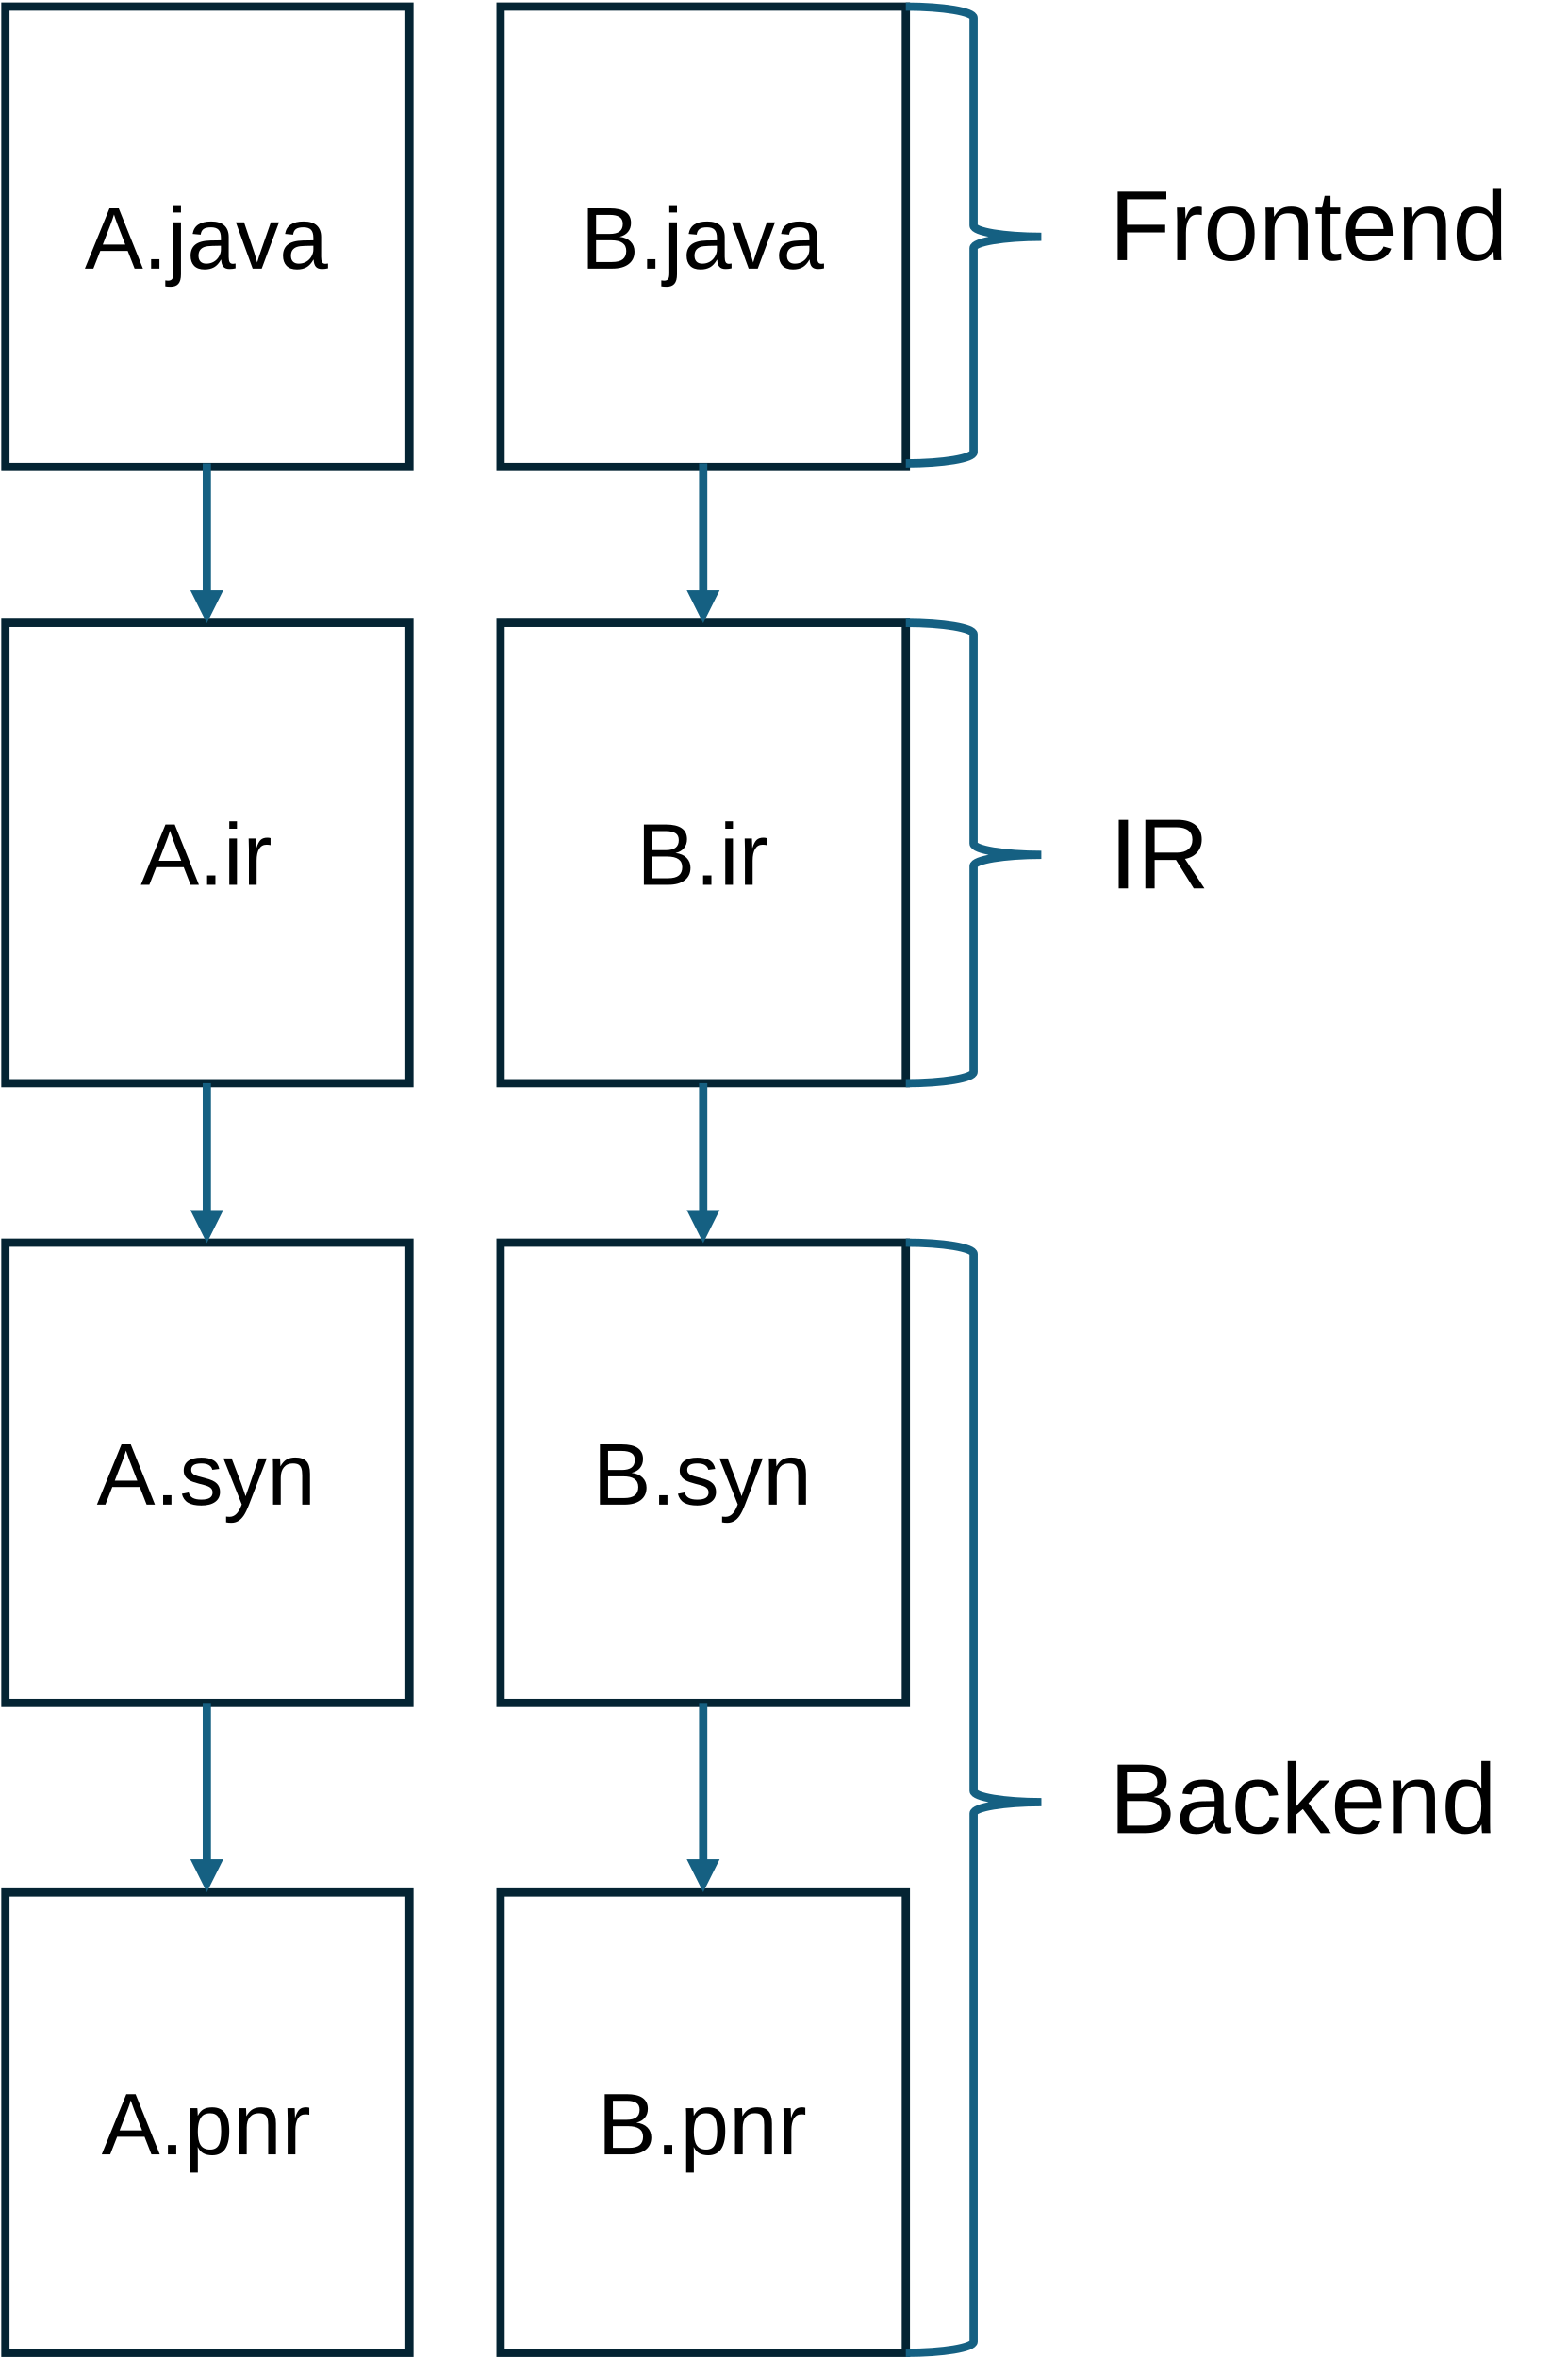
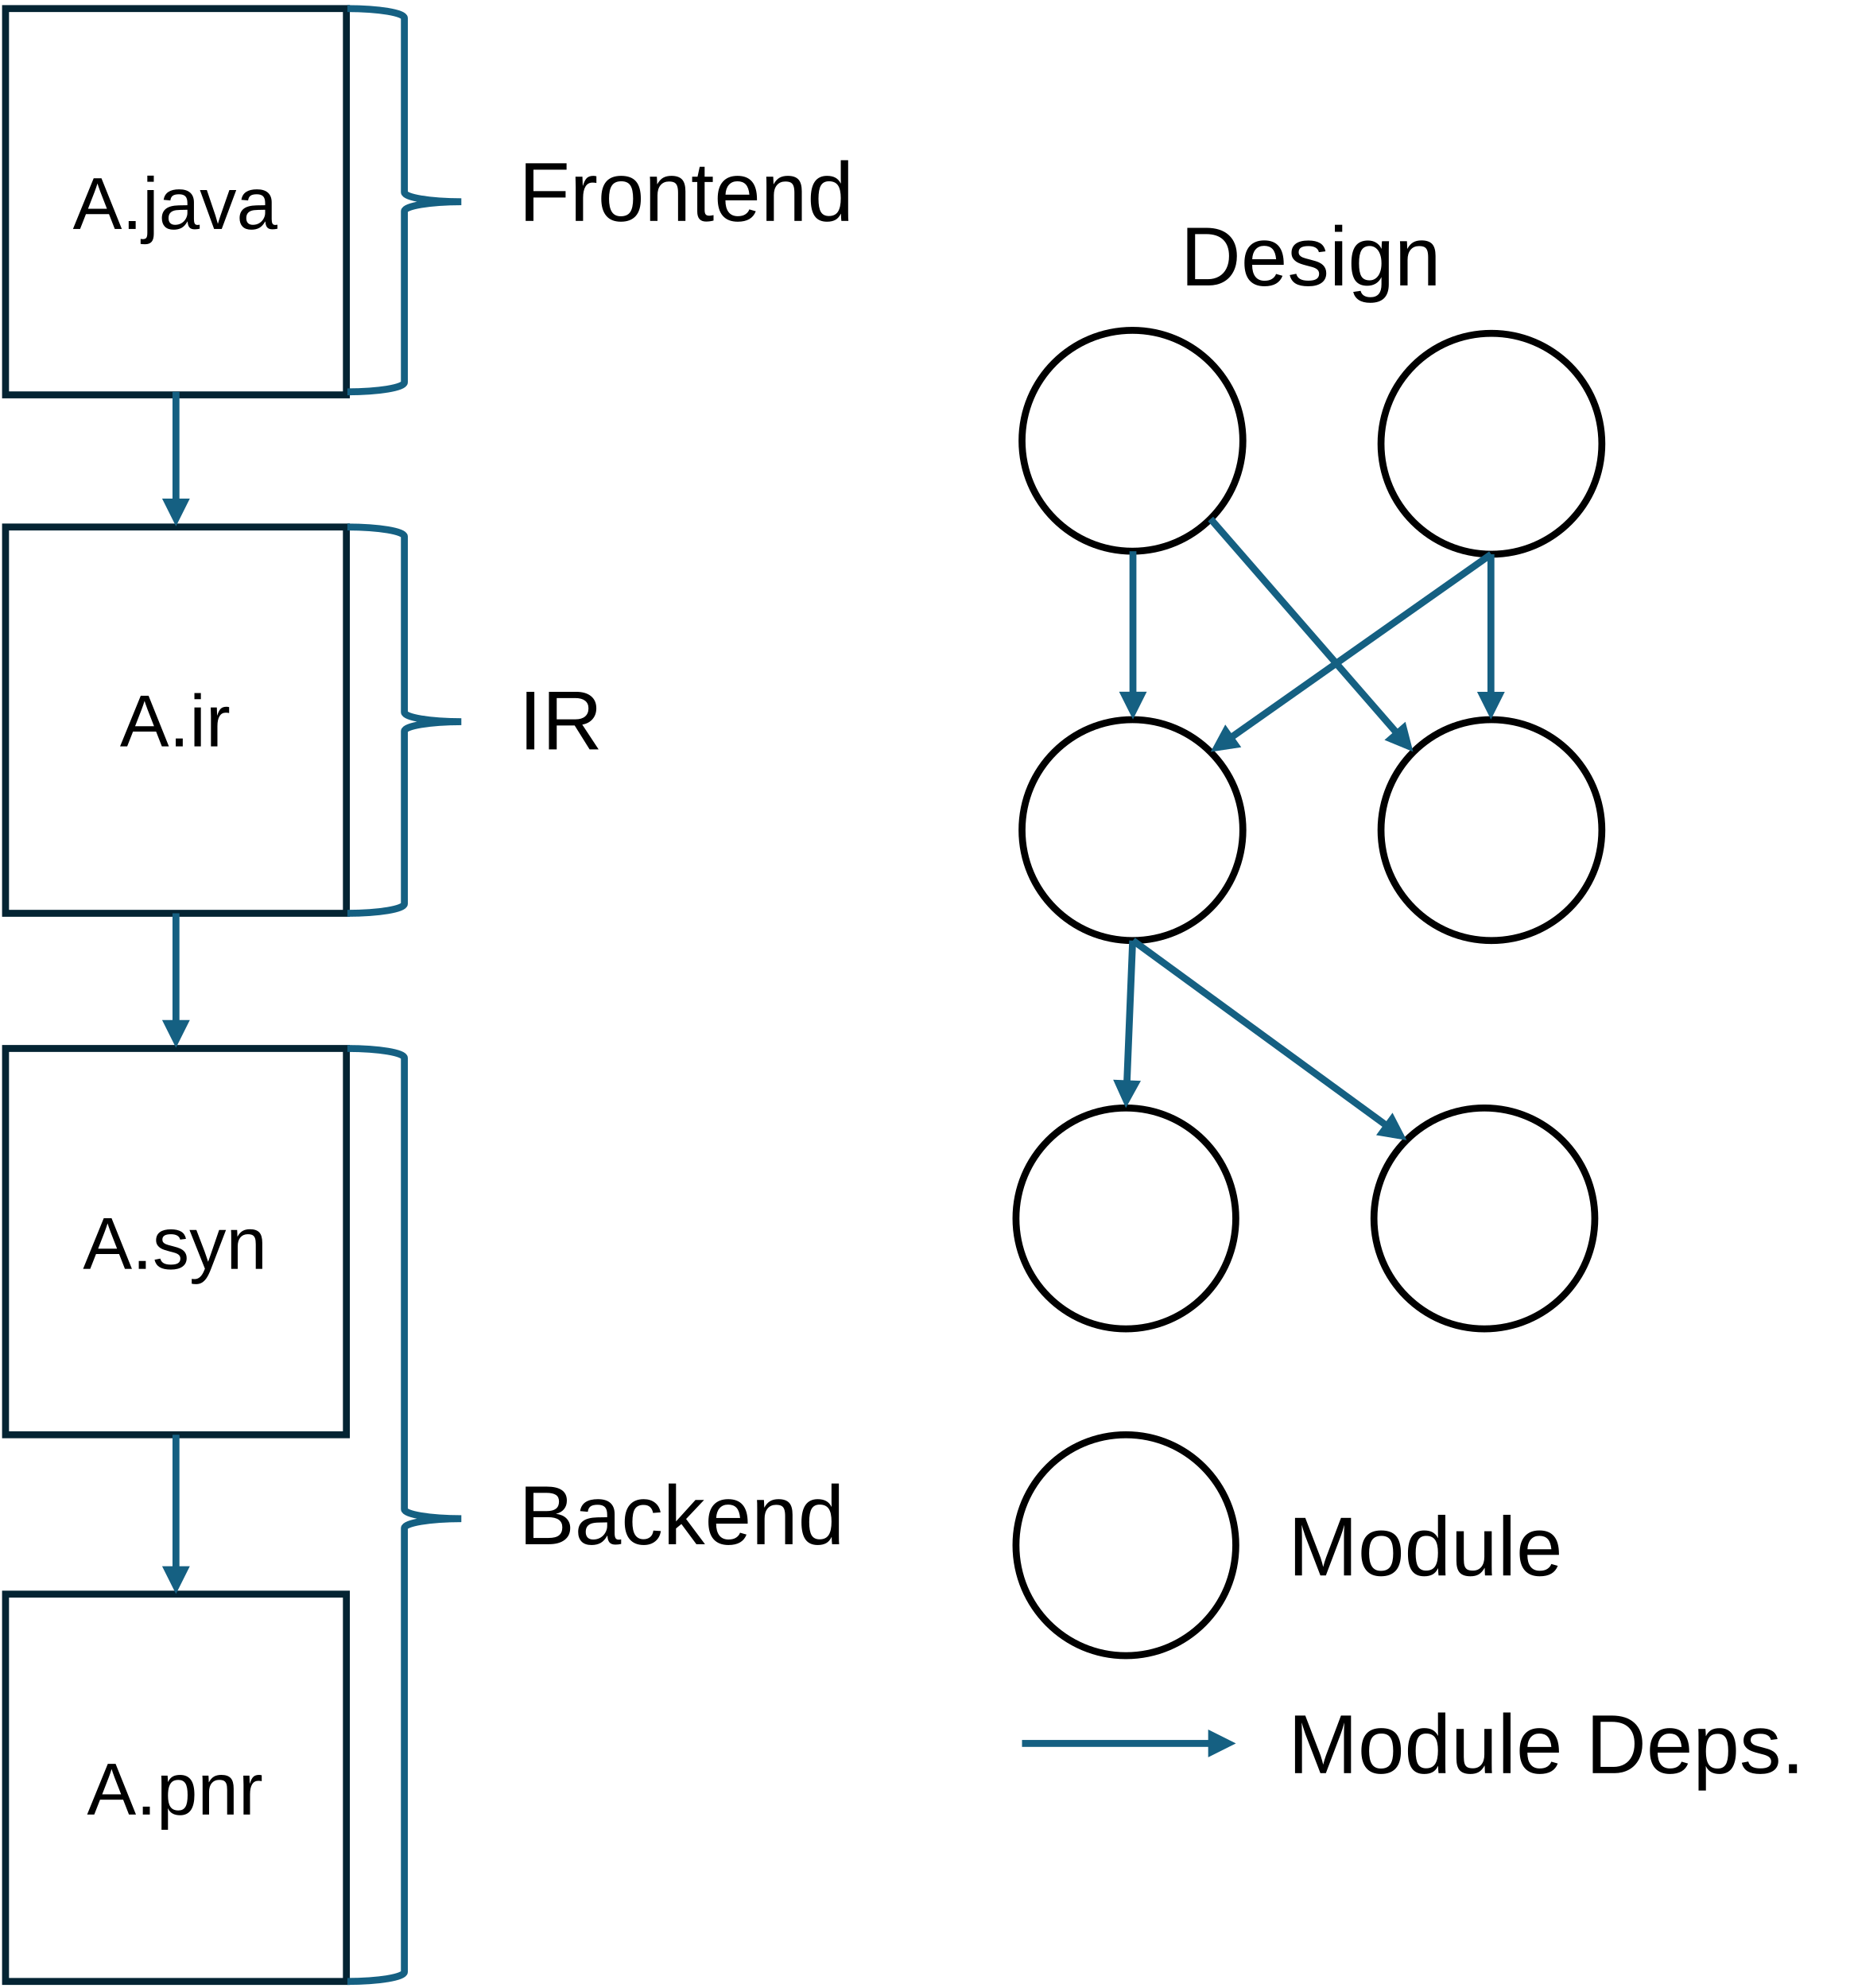
- <svg xmlns="http://www.w3.org/2000/svg" width="1307" height="1966" xml:space="preserve" overflow="hidden">
-   <g transform="translate(-618 -307)">
+ <svg xmlns="http://www.w3.org/2000/svg" width="1838" height="1971" xml:space="preserve" overflow="hidden">
+   <g transform="translate(-366 -210)">
    <g>
-       <rect x="622.5" y="312.5" width="337" height="384" stroke="#042433" stroke-width="6.875" stroke-linecap="butt" stroke-linejoin="miter" stroke-miterlimit="8" stroke-opacity="1" fill="none" />
-       <text fill="#000000" fill-opacity="1" font-family="Arial,Arial_MSFontService,sans-serif" font-style="normal" font-variant="normal" font-weight="400" font-stretch="normal" font-size="73" text-anchor="start" direction="ltr" writing-mode="lr-tb" unicode-bidi="normal" text-decoration="none" transform="matrix(1 0 0 1 688.671 531)">A.java</text>
-       <rect x="1035.5" y="312.5" width="338" height="384" stroke="#042433" stroke-width="6.875" stroke-linecap="butt" stroke-linejoin="miter" stroke-miterlimit="8" stroke-opacity="1" fill="none" />
-       <text fill="#000000" fill-opacity="1" font-family="Arial,Arial_MSFontService,sans-serif" font-style="normal" font-variant="normal" font-weight="400" font-stretch="normal" font-size="73" text-anchor="start" direction="ltr" writing-mode="lr-tb" unicode-bidi="normal" text-decoration="none" transform="matrix(1 0 0 1 1102.37 531)">B.java</text>
-       <rect x="622.5" y="826.5" width="337" height="384" stroke="#042433" stroke-width="6.875" stroke-linecap="butt" stroke-linejoin="miter" stroke-miterlimit="8" stroke-opacity="1" fill="none" />
-       <text fill="#000000" fill-opacity="1" font-family="Arial,Arial_MSFontService,sans-serif" font-style="normal" font-variant="normal" font-weight="400" font-stretch="normal" font-size="73" text-anchor="start" direction="ltr" writing-mode="lr-tb" unicode-bidi="normal" text-decoration="none" transform="matrix(1 0 0 1 735.363 1045)">A.ir</text>
-       <rect x="1035.5" y="826.5" width="338" height="384" stroke="#042433" stroke-width="6.875" stroke-linecap="butt" stroke-linejoin="miter" stroke-miterlimit="8" stroke-opacity="1" fill="none" />
-       <text fill="#000000" fill-opacity="1" font-family="Arial,Arial_MSFontService,sans-serif" font-style="normal" font-variant="normal" font-weight="400" font-stretch="normal" font-size="73" text-anchor="start" direction="ltr" writing-mode="lr-tb" unicode-bidi="normal" text-decoration="none" transform="matrix(1 0 0 1 1149.06 1045)">B.ir</text>
-       <rect x="622.5" y="1343.5" width="337" height="384" stroke="#042433" stroke-width="6.875" stroke-linecap="butt" stroke-linejoin="miter" stroke-miterlimit="8" stroke-opacity="1" fill="none" />
-       <text fill="#000000" fill-opacity="1" font-family="Arial,Arial_MSFontService,sans-serif" font-style="normal" font-variant="normal" font-weight="400" font-stretch="normal" font-size="73" text-anchor="start" direction="ltr" writing-mode="lr-tb" unicode-bidi="normal" text-decoration="none" transform="matrix(1 0 0 1 698.697 1562)">A.syn</text>
-       <rect x="1035.5" y="1343.5" width="338" height="384" stroke="#042433" stroke-width="6.875" stroke-linecap="butt" stroke-linejoin="miter" stroke-miterlimit="8" stroke-opacity="1" fill="none" />
-       <text fill="#000000" fill-opacity="1" font-family="Arial,Arial_MSFontService,sans-serif" font-style="normal" font-variant="normal" font-weight="400" font-stretch="normal" font-size="73" text-anchor="start" direction="ltr" writing-mode="lr-tb" unicode-bidi="normal" text-decoration="none" transform="matrix(1 0 0 1 1112.39 1562)">B.syn</text>
-       <path d="M793.938 693.5 793.938 803.899 787.063 803.899 787.063 693.5ZM804.25 799.315 790.5 826.815 776.75 799.315Z" fill="#156082" fill-rule="nonzero" fill-opacity="1" />
-       <path d="M1207.94 693.5 1207.94 803.899 1201.06 803.899 1201.06 693.5ZM1218.25 799.315 1204.5 826.815 1190.75 799.315Z" fill="#156082" fill-rule="nonzero" fill-opacity="1" />
-       <path d="M1207.94 1210.5 1207.94 1320.9 1201.06 1320.9 1201.06 1210.5ZM1218.25 1316.32 1204.5 1343.82 1190.75 1316.32Z" fill="#156082" fill-rule="nonzero" fill-opacity="1" />
-       <path d="M793.938 1210.5 793.938 1320.9 787.063 1320.9 787.063 1210.5ZM804.25 1316.32 790.5 1343.82 776.75 1316.32Z" fill="#156082" fill-rule="nonzero" fill-opacity="1" />
-       <rect x="622.5" y="1885.5" width="337" height="384" stroke="#042433" stroke-width="6.875" stroke-linecap="butt" stroke-linejoin="miter" stroke-miterlimit="8" stroke-opacity="1" fill="none" />
-       <text fill="#000000" fill-opacity="1" font-family="Arial,Arial_MSFontService,sans-serif" font-style="normal" font-variant="normal" font-weight="400" font-stretch="normal" font-size="73" text-anchor="start" direction="ltr" writing-mode="lr-tb" unicode-bidi="normal" text-decoration="none" transform="matrix(1 0 0 1 702.707 2104)">A.pnr</text>
-       <rect x="1035.5" y="1885.5" width="338" height="384" stroke="#042433" stroke-width="6.875" stroke-linecap="butt" stroke-linejoin="miter" stroke-miterlimit="8" stroke-opacity="1" fill="none" />
-       <text fill="#000000" fill-opacity="1" font-family="Arial,Arial_MSFontService,sans-serif" font-style="normal" font-variant="normal" font-weight="400" font-stretch="normal" font-size="73" text-anchor="start" direction="ltr" writing-mode="lr-tb" unicode-bidi="normal" text-decoration="none" transform="matrix(1 0 0 1 1116.4 2104)">B.pnr</text>
-       <path d="M1207.94 1727.5 1207.94 1862.41 1201.06 1862.41 1201.06 1727.5ZM1218.25 1857.83 1204.5 1885.33 1190.75 1857.83Z" fill="#156082" fill-rule="nonzero" fill-opacity="1" />
-       <path d="M793.938 1727.5 793.938 1862.41 787.063 1862.41 787.063 1727.5ZM804.25 1857.83 790.5 1885.33 776.75 1857.83Z" fill="#156082" fill-rule="nonzero" fill-opacity="1" />
-       <path d="M1373.5 312.5C1404.7 312.5 1430 316.716 1430 321.916L1430 495.1C1430 500.3 1455.3 504.516 1486.5 504.516 1455.3 504.516 1430 508.732 1430 513.932L1430 684.084C1430 689.284 1404.7 693.5 1373.5 693.5" stroke="#156082" stroke-width="6.875" stroke-linecap="butt" stroke-linejoin="miter" stroke-miterlimit="8" stroke-opacity="1" fill="none" fill-rule="evenodd" />
-       <text fill="#000000" fill-opacity="1" font-family="Arial,Arial_MSFontService,sans-serif" font-style="normal" font-variant="normal" font-weight="400" font-stretch="normal" font-size="83" text-anchor="start" direction="ltr" writing-mode="lr-tb" unicode-bidi="normal" text-decoration="none" transform="matrix(1 0 0 1 1543.4 1836)">Backend</text>
-       <path d="M1373.5 826.5C1404.7 826.5 1430 830.716 1430 835.916L1430 1010.61C1430 1015.81 1455.3 1020.03 1486.5 1020.03 1455.3 1020.03 1430 1024.24 1430 1029.44L1430 1201.08C1430 1206.28 1404.7 1210.5 1373.5 1210.5" stroke="#156082" stroke-width="6.875" stroke-linecap="butt" stroke-linejoin="miter" stroke-miterlimit="8" stroke-opacity="1" fill="none" fill-rule="evenodd" />
-       <text fill="#000000" fill-opacity="1" font-family="Arial,Arial_MSFontService,sans-serif" font-style="normal" font-variant="normal" font-weight="400" font-stretch="normal" font-size="83" text-anchor="start" direction="ltr" writing-mode="lr-tb" unicode-bidi="normal" text-decoration="none" transform="matrix(1 0 0 1 1543.4 1048)">IR</text>
-       <path d="M1373.5 1343.5C1404.72 1343.5 1430.03 1347.72 1430.03 1352.92L1430.03 1800.76C1430.03 1805.97 1455.34 1810.19 1486.56 1810.19 1455.34 1810.19 1430.03 1814.4 1430.03 1819.61L1430.03 2260.08C1430.03 2265.28 1404.72 2269.5 1373.5 2269.5" stroke="#156082" stroke-width="6.875" stroke-linecap="butt" stroke-linejoin="miter" stroke-miterlimit="8" stroke-opacity="1" fill="none" fill-rule="evenodd" />
-       <text fill="#000000" fill-opacity="1" font-family="Arial,Arial_MSFontService,sans-serif" font-style="normal" font-variant="normal" font-weight="400" font-stretch="normal" font-size="83" text-anchor="start" direction="ltr" writing-mode="lr-tb" unicode-bidi="normal" text-decoration="none" transform="matrix(1 0 0 1 1543.4 524)">Frontend</text>
+       <rect x="371.5" y="218.5" width="338" height="383" stroke="#042433" stroke-width="6.875" stroke-linecap="butt" stroke-linejoin="miter" stroke-miterlimit="8" stroke-opacity="1" fill="none" />
+       <text fill="#000000" fill-opacity="1" font-family="Arial,Arial_MSFontService,sans-serif" font-style="normal" font-variant="normal" font-weight="400" font-stretch="normal" font-size="73" text-anchor="start" direction="ltr" writing-mode="lr-tb" unicode-bidi="normal" text-decoration="none" transform="matrix(1 0 0 1 438.239 437)">A.java</text>
+       <rect x="371.5" y="732.5" width="338" height="383" stroke="#042433" stroke-width="6.875" stroke-linecap="butt" stroke-linejoin="miter" stroke-miterlimit="8" stroke-opacity="1" fill="none" />
+       <text fill="#000000" fill-opacity="1" font-family="Arial,Arial_MSFontService,sans-serif" font-style="normal" font-variant="normal" font-weight="400" font-stretch="normal" font-size="73" text-anchor="start" direction="ltr" writing-mode="lr-tb" unicode-bidi="normal" text-decoration="none" transform="matrix(1 0 0 1 484.932 950)">A.ir</text>
+       <rect x="371.5" y="1249.5" width="338" height="383" stroke="#042433" stroke-width="6.875" stroke-linecap="butt" stroke-linejoin="miter" stroke-miterlimit="8" stroke-opacity="1" fill="none" />
+       <text fill="#000000" fill-opacity="1" font-family="Arial,Arial_MSFontService,sans-serif" font-style="normal" font-variant="normal" font-weight="400" font-stretch="normal" font-size="73" text-anchor="start" direction="ltr" writing-mode="lr-tb" unicode-bidi="normal" text-decoration="none" transform="matrix(1 0 0 1 448.265 1468)">A.syn</text>
+       <path d="M543.937 598.5 543.938 708.899 537.063 708.899 537.062 598.5ZM554.25 704.315 540.5 731.815 526.75 704.315Z" fill="#156082" fill-rule="nonzero" fill-opacity="1" />
+       <path d="M543.937 1115.5 543.938 1225.9 537.063 1225.9 537.062 1115.5ZM554.25 1221.32 540.5 1248.82 526.75 1221.32Z" fill="#156082" fill-rule="nonzero" fill-opacity="1" />
+       <rect x="371.5" y="1790.5" width="338" height="384" stroke="#042433" stroke-width="6.875" stroke-linecap="butt" stroke-linejoin="miter" stroke-miterlimit="8" stroke-opacity="1" fill="none" />
+       <text fill="#000000" fill-opacity="1" font-family="Arial,Arial_MSFontService,sans-serif" font-style="normal" font-variant="normal" font-weight="400" font-stretch="normal" font-size="73" text-anchor="start" direction="ltr" writing-mode="lr-tb" unicode-bidi="normal" text-decoration="none" transform="matrix(1 0 0 1 452.275 2009)">A.pnr</text>
+       <path d="M543.937 1632.5 543.938 1767.41 537.063 1767.41 537.062 1632.5ZM554.25 1762.83 540.5 1790.33 526.75 1762.83Z" fill="#156082" fill-rule="nonzero" fill-opacity="1" />
+       <path d="M710.5 218.5C741.704 218.5 767 222.716 767 227.917L767 400.596C767 405.797 792.296 410.013 823.5 410.013 792.296 410.013 767 414.229 767 419.429L767 589.083C767 594.284 741.704 598.5 710.5 598.5" stroke="#156082" stroke-width="6.875" stroke-linecap="butt" stroke-linejoin="miter" stroke-miterlimit="8" stroke-opacity="1" fill="none" fill-rule="evenodd" />
+       <text fill="#000000" fill-opacity="1" font-family="Arial,Arial_MSFontService,sans-serif" font-style="normal" font-variant="normal" font-weight="400" font-stretch="normal" font-size="83" text-anchor="start" direction="ltr" writing-mode="lr-tb" unicode-bidi="normal" text-decoration="none" transform="matrix(1 0 0 1 880.467 1741)">Backend</text>
+       <path d="M710.5 732.5C741.704 732.5 767 736.716 767 741.916L767 916.108C767 921.308 792.296 925.524 823.5 925.524 792.296 925.524 767 929.74 767 934.94L767 1106.08C767 1111.28 741.704 1115.5 710.5 1115.5" stroke="#156082" stroke-width="6.875" stroke-linecap="butt" stroke-linejoin="miter" stroke-miterlimit="8" stroke-opacity="1" fill="none" fill-rule="evenodd" />
+       <text fill="#000000" fill-opacity="1" font-family="Arial,Arial_MSFontService,sans-serif" font-style="normal" font-variant="normal" font-weight="400" font-stretch="normal" font-size="83" text-anchor="start" direction="ltr" writing-mode="lr-tb" unicode-bidi="normal" text-decoration="none" transform="matrix(1 0 0 1 880.467 953)">IR</text>
+       <path d="M710.5 1249.5C741.704 1249.5 767.001 1253.72 767.001 1258.92L767.001 1706.27C767.001 1711.47 792.297 1715.68 823.501 1715.68 792.297 1715.68 767.001 1719.9 767.001 1725.1L767.001 2165.08C767.001 2170.28 741.704 2174.5 710.5 2174.5" stroke="#156082" stroke-width="6.875" stroke-linecap="butt" stroke-linejoin="miter" stroke-miterlimit="8" stroke-opacity="1" fill="none" fill-rule="evenodd" />
+       <text fill="#000000" fill-opacity="1" font-family="Arial,Arial_MSFontService,sans-serif" font-style="normal" font-variant="normal" font-weight="400" font-stretch="normal" font-size="83" text-anchor="start" direction="ltr" writing-mode="lr-tb" unicode-bidi="normal" text-decoration="none" transform="matrix(1 0 0 1 880.467 429)">Frontend</text>
+       <path d="M1379.5 647C1379.5 586.525 1428.52 537.5 1489 537.5 1549.48 537.5 1598.5 586.525 1598.5 647 1598.5 707.475 1549.48 756.5 1489 756.5 1428.52 756.5 1379.5 707.475 1379.5 647Z" stroke="#000000" stroke-width="6.875" stroke-linecap="butt" stroke-linejoin="miter" stroke-miterlimit="8" stroke-opacity="1" fill="none" fill-rule="evenodd" />
+       <path d="M1379.5 1033C1379.5 972.525 1428.52 923.5 1489 923.5 1549.48 923.5 1598.5 972.525 1598.5 1033 1598.5 1093.48 1549.48 1142.5 1489 1142.5 1428.52 1142.5 1379.5 1093.48 1379.5 1033Z" stroke="#000000" stroke-width="6.875" stroke-linecap="butt" stroke-linejoin="miter" stroke-miterlimit="8" stroke-opacity="1" fill="none" fill-rule="evenodd" />
+       <path d="M1735.5 650C1735.5 589.525 1784.52 540.5 1845 540.5 1905.48 540.5 1954.5 589.525 1954.5 650 1954.5 710.475 1905.48 759.5 1845 759.5 1784.52 759.5 1735.5 710.475 1735.5 650Z" stroke="#000000" stroke-width="6.875" stroke-linecap="butt" stroke-linejoin="miter" stroke-miterlimit="8" stroke-opacity="1" fill="none" fill-rule="evenodd" />
+       <path d="M1735.5 1033C1735.5 972.525 1784.52 923.5 1845 923.5 1905.48 923.5 1954.5 972.525 1954.5 1033 1954.5 1093.48 1905.48 1142.5 1845 1142.5 1784.52 1142.5 1735.5 1093.48 1735.5 1033Z" stroke="#000000" stroke-width="6.875" stroke-linecap="butt" stroke-linejoin="miter" stroke-miterlimit="8" stroke-opacity="1" fill="none" fill-rule="evenodd" />
+       <path d="M1373.5 1418C1373.5 1357.52 1422.3 1308.5 1482.5 1308.5 1542.7 1308.5 1591.5 1357.52 1591.5 1418 1591.5 1478.48 1542.7 1527.5 1482.5 1527.5 1422.3 1527.5 1373.5 1478.48 1373.5 1418Z" stroke="#000000" stroke-width="6.875" stroke-linecap="butt" stroke-linejoin="miter" stroke-miterlimit="8" stroke-opacity="1" fill="none" fill-rule="evenodd" />
+       <path d="M1728.5 1418C1728.5 1357.52 1777.52 1308.5 1838 1308.5 1898.47 1308.5 1947.5 1357.52 1947.5 1418 1947.5 1478.48 1898.47 1527.5 1838 1527.5 1777.52 1527.5 1728.5 1478.48 1728.5 1418Z" stroke="#000000" stroke-width="6.875" stroke-linecap="butt" stroke-linejoin="miter" stroke-miterlimit="8" stroke-opacity="1" fill="none" fill-rule="evenodd" />
+       <path d="M1569.09 722.244 1754.92 935.828 1749.73 940.34 1563.91 726.756ZM1759.69 925.601 1767.37 955.373 1738.94 943.651Z" fill="#156082" fill-rule="nonzero" fill-opacity="1" />
+       <path d="M1492.94 756.5 1492.94 900.37 1486.06 900.37 1486.06 756.5ZM1503.25 895.786 1489.5 923.287 1475.75 895.787Z" fill="#156082" fill-rule="nonzero" fill-opacity="1" />
+       <path d="M1.979-2.81 261.469 179.957 257.51 185.578-1.979 2.81ZM263.66 168.886 278.225 195.963 247.824 191.369Z" fill="#156082" fill-rule="nonzero" fill-opacity="1" transform="matrix(-1 0 0 1 1844.72 759.5)" />
+       <path d="M3.438-7.56812e-06 3.438 141.004-3.437 141.004-3.438 7.56812e-06ZM13.75 136.42 0 163.92-13.75 136.42Z" fill="#156082" fill-rule="nonzero" fill-opacity="1" transform="matrix(-1 0 0 1 1844.5 759.5)" />
+       <path d="M3.435-0.139 9.21 142.959 2.34 143.237-3.435 0.139ZM19.329 137.964 6.699 165.996-8.149 139.073Z" fill="#156082" fill-rule="nonzero" fill-opacity="1" transform="matrix(-1 0 0 1 1489.2 1142.5)" />
+       <path d="M1491.53 1139.72 1744.54 1324.26 1740.48 1329.81 1487.47 1145.28ZM1746.91 1313.23 1761.03 1340.54 1730.7 1335.44Z" fill="#156082" fill-rule="nonzero" fill-opacity="1" />
+       <path d="M1373.5 1742C1373.5 1681.52 1422.3 1632.5 1482.5 1632.5 1542.7 1632.5 1591.5 1681.52 1591.5 1742 1591.5 1802.48 1542.7 1851.5 1482.5 1851.5 1422.3 1851.5 1373.5 1802.48 1373.5 1742Z" stroke="#000000" stroke-width="6.875" stroke-linecap="butt" stroke-linejoin="miter" stroke-miterlimit="8" stroke-opacity="1" fill="none" fill-rule="evenodd" />
+       <text fill="#000000" fill-opacity="1" font-family="Arial,Arial_MSFontService,sans-serif" font-style="normal" font-variant="normal" font-weight="400" font-stretch="normal" font-size="83" text-anchor="start" direction="ltr" writing-mode="lr-tb" unicode-bidi="normal" text-decoration="none" transform="matrix(1 0 0 1 1643.42 1772)">Module</text>
+       <path d="M1379.5 1935.06 1568.69 1935.06 1568.69 1941.94 1379.5 1941.94ZM1564.1 1924.75 1591.6 1938.5 1564.1 1952.25Z" fill="#156082" fill-rule="nonzero" fill-opacity="1" />
+       <text fill="#000000" fill-opacity="1" font-family="Arial,Arial_MSFontService,sans-serif" font-style="normal" font-variant="normal" font-weight="400" font-stretch="normal" font-size="83" text-anchor="start" direction="ltr" writing-mode="lr-tb" unicode-bidi="normal" text-decoration="none" transform="matrix(1 0 0 1 1643.42 1968)">Module Deps.</text>
+       <text fill="#000000" fill-opacity="1" font-family="Arial,Arial_MSFontService,sans-serif" font-style="normal" font-variant="normal" font-weight="400" font-stretch="normal" font-size="83" text-anchor="start" direction="ltr" writing-mode="lr-tb" unicode-bidi="normal" text-decoration="none" transform="matrix(1 0 0 1 1536.6 493)">Design</text>
    </g>
  </g>
</svg>
